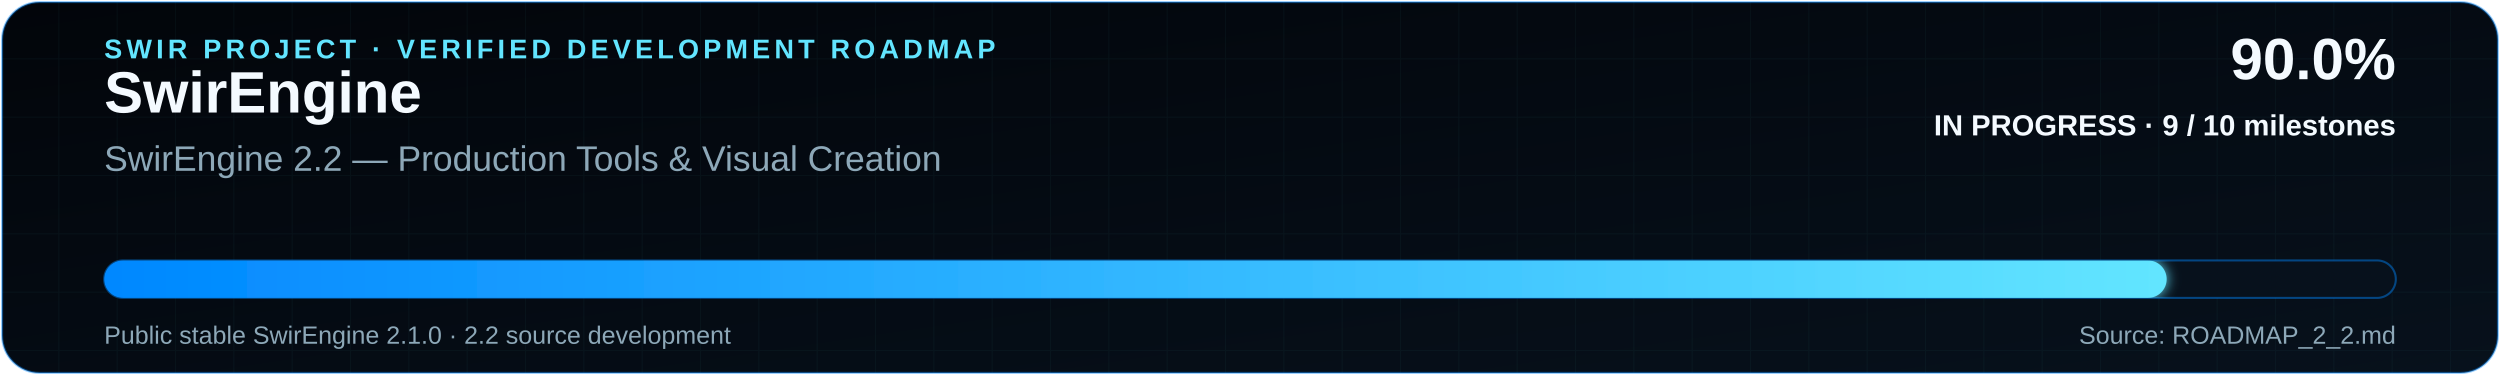
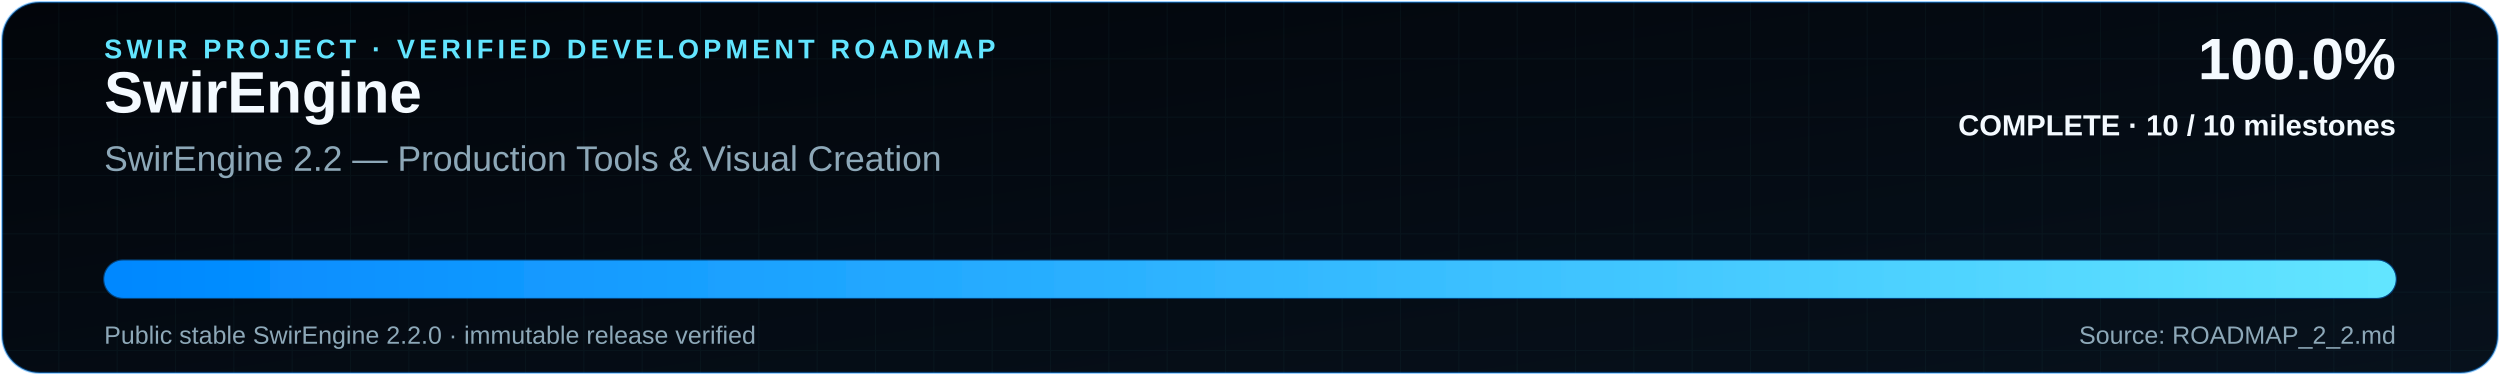
<svg xmlns="http://www.w3.org/2000/svg" width="1200" height="180" viewBox="0 0 1200 180" role="img" aria-labelledby="title desc">
  <defs>
    <linearGradient id="panel" x1="0" y1="0" x2="1" y2="1">
      <stop offset="0" stop-color="#02050A" />
      <stop offset="1" stop-color="#07111C" />
    </linearGradient>
    <linearGradient id="progressGradient" x1="0" y1="0" x2="1" y2="0">
      <stop offset="0" stop-color="#0088FF" />
      <stop offset="1" stop-color="#62E5FF" />
    </linearGradient>
    <filter id="softGlow" x="-10%" y="-80%" width="120%" height="260%">
      <feGaussianBlur stdDeviation="3" result="blur" />
      <feMerge>
        <feMergeNode in="blur" />
        <feMergeNode in="SourceGraphic" />
      </feMerge>
    </filter>
    <pattern id="grid" width="28" height="28" patternUnits="userSpaceOnUse">
      <path d="M 28 0 L 0 0 0 28" fill="none" stroke="#62E5FF" stroke-opacity="0.035" stroke-width="1" />
    </pattern>
    <clipPath id="trackClip">
      <rect x="50" y="125" width="1100" height="18" rx="9" />
    </clipPath>
    <style>
      text { font-family: "Segoe UI", Arial, sans-serif; }
      .label { fill:#62E5FF;font-size:13px;font-weight:700;letter-spacing:2px; }
      .project { fill:#F4FAFF;font-size:28px;font-weight:700; }
      .scope { fill:#8DA8B8;font-size:17px; }
      .meta { fill:#F4FAFF;font-size:14px;font-weight:600; }
      .release { fill:#8DA8B8;font-size:12px; }
    </style>
  </defs>
  <rect x="1" y="1" width="1198" height="178" rx="18" fill="url(#panel)" stroke="#0088FF" stroke-opacity="0.42" />
  <rect x="1" y="1" width="1198" height="178" rx="18" fill="url(#grid)" />
  <text x="50" y="28" class="label">SWIR PROJECT · VERIFIED DEVELOPMENT ROADMAP</text>
  <text x="50" y="54" class="project">SwirEngine</text>
  <text x="50" y="82" class="scope">SwirEngine 2.2 — Production Tools &amp; Visual Creation</text>
-   <text x="1150" y="38" text-anchor="end" class="project">90.0%</text>
-   <text x="1150" y="65" text-anchor="end" class="meta">IN PROGRESS · 9 / 10 milestones</text>
+   <text x="1150" y="38" text-anchor="end" class="project">100.0%</text>
+   <text x="1150" y="65" text-anchor="end" class="meta">COMPLETE · 10 / 10 milestones</text>
  <rect x="50" y="125" width="1100" height="18" rx="9" fill="#07111C" stroke="#0088FF" stroke-opacity="0.45" />
-   <rect x="50" y="125" width="990" height="18" rx="9" fill="url(#progressGradient)" filter="url(#softGlow)" clip-path="url(#trackClip)" />
-   <text x="50" y="165" class="release">Public stable SwirEngine 2.1.0 · 2.2 source development</text>
+   <rect x="50" y="125" width="1100" height="18" rx="9" fill="url(#progressGradient)" filter="url(#softGlow)" clip-path="url(#trackClip)" />
+   <text x="50" y="165" class="release">Public stable SwirEngine 2.2.0 · immutable release verified</text>
  <text x="1150" y="165" text-anchor="end" class="release">Source: ROADMAP_2_2.md</text>
</svg>
